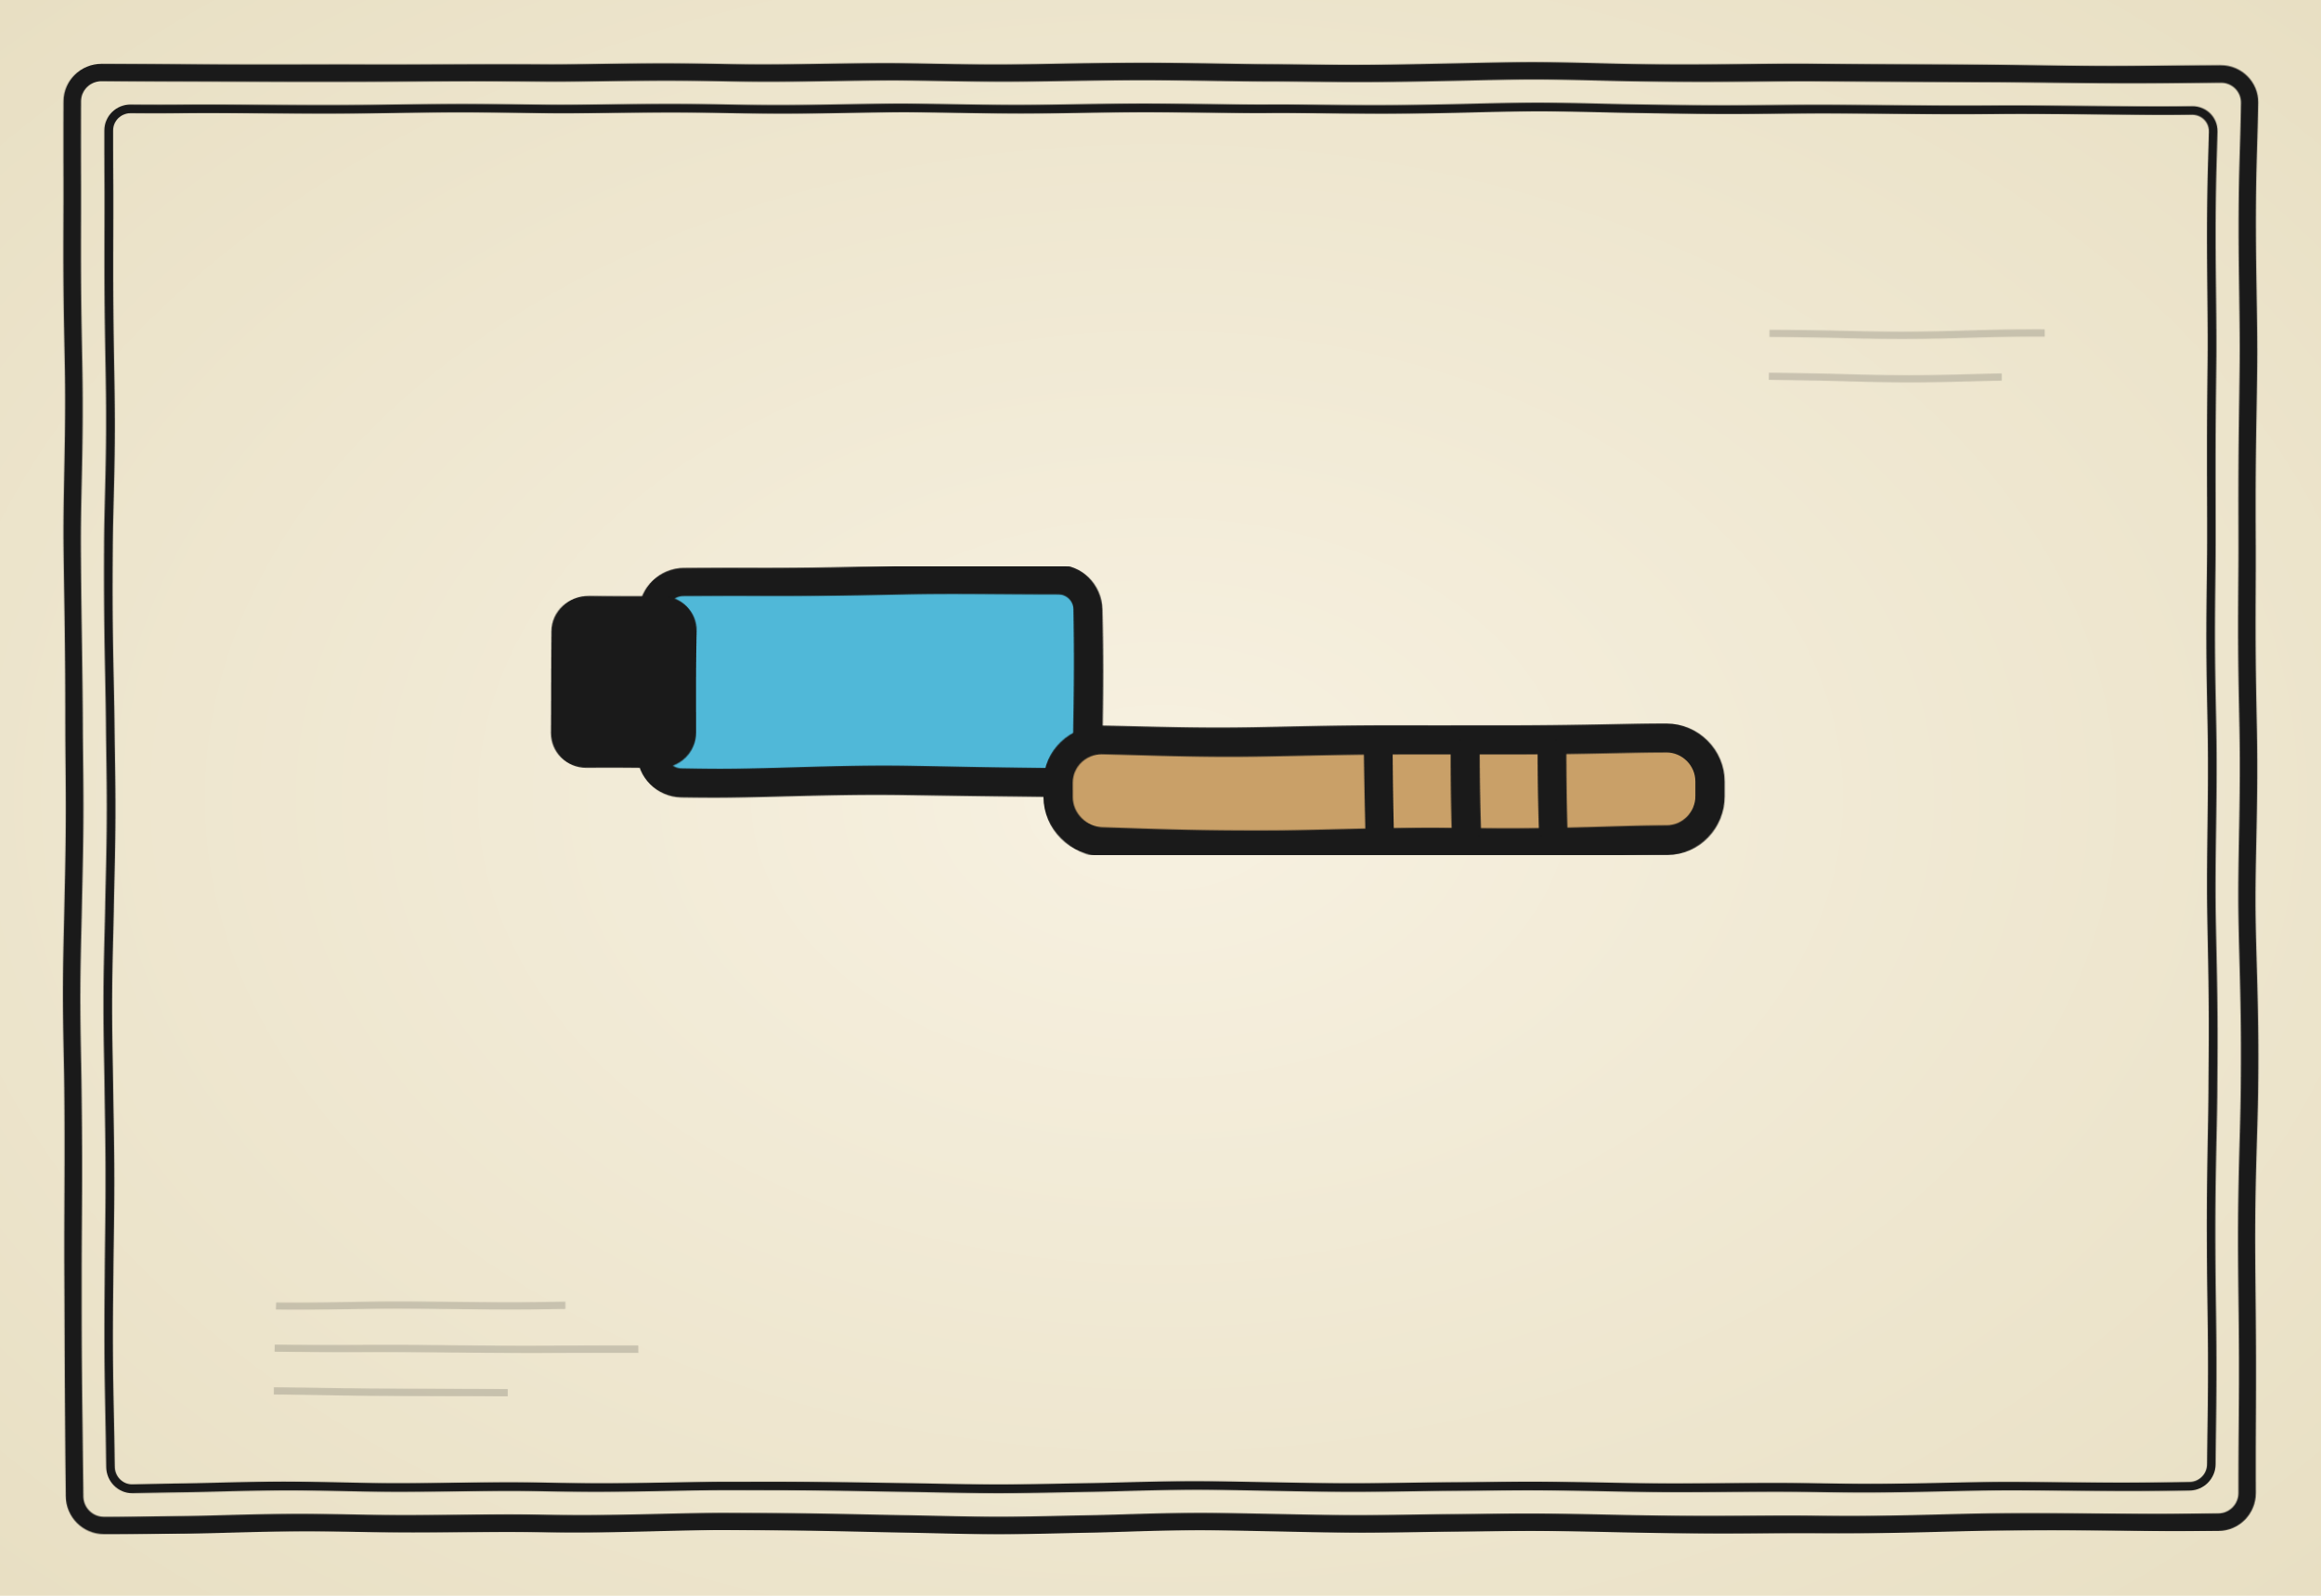
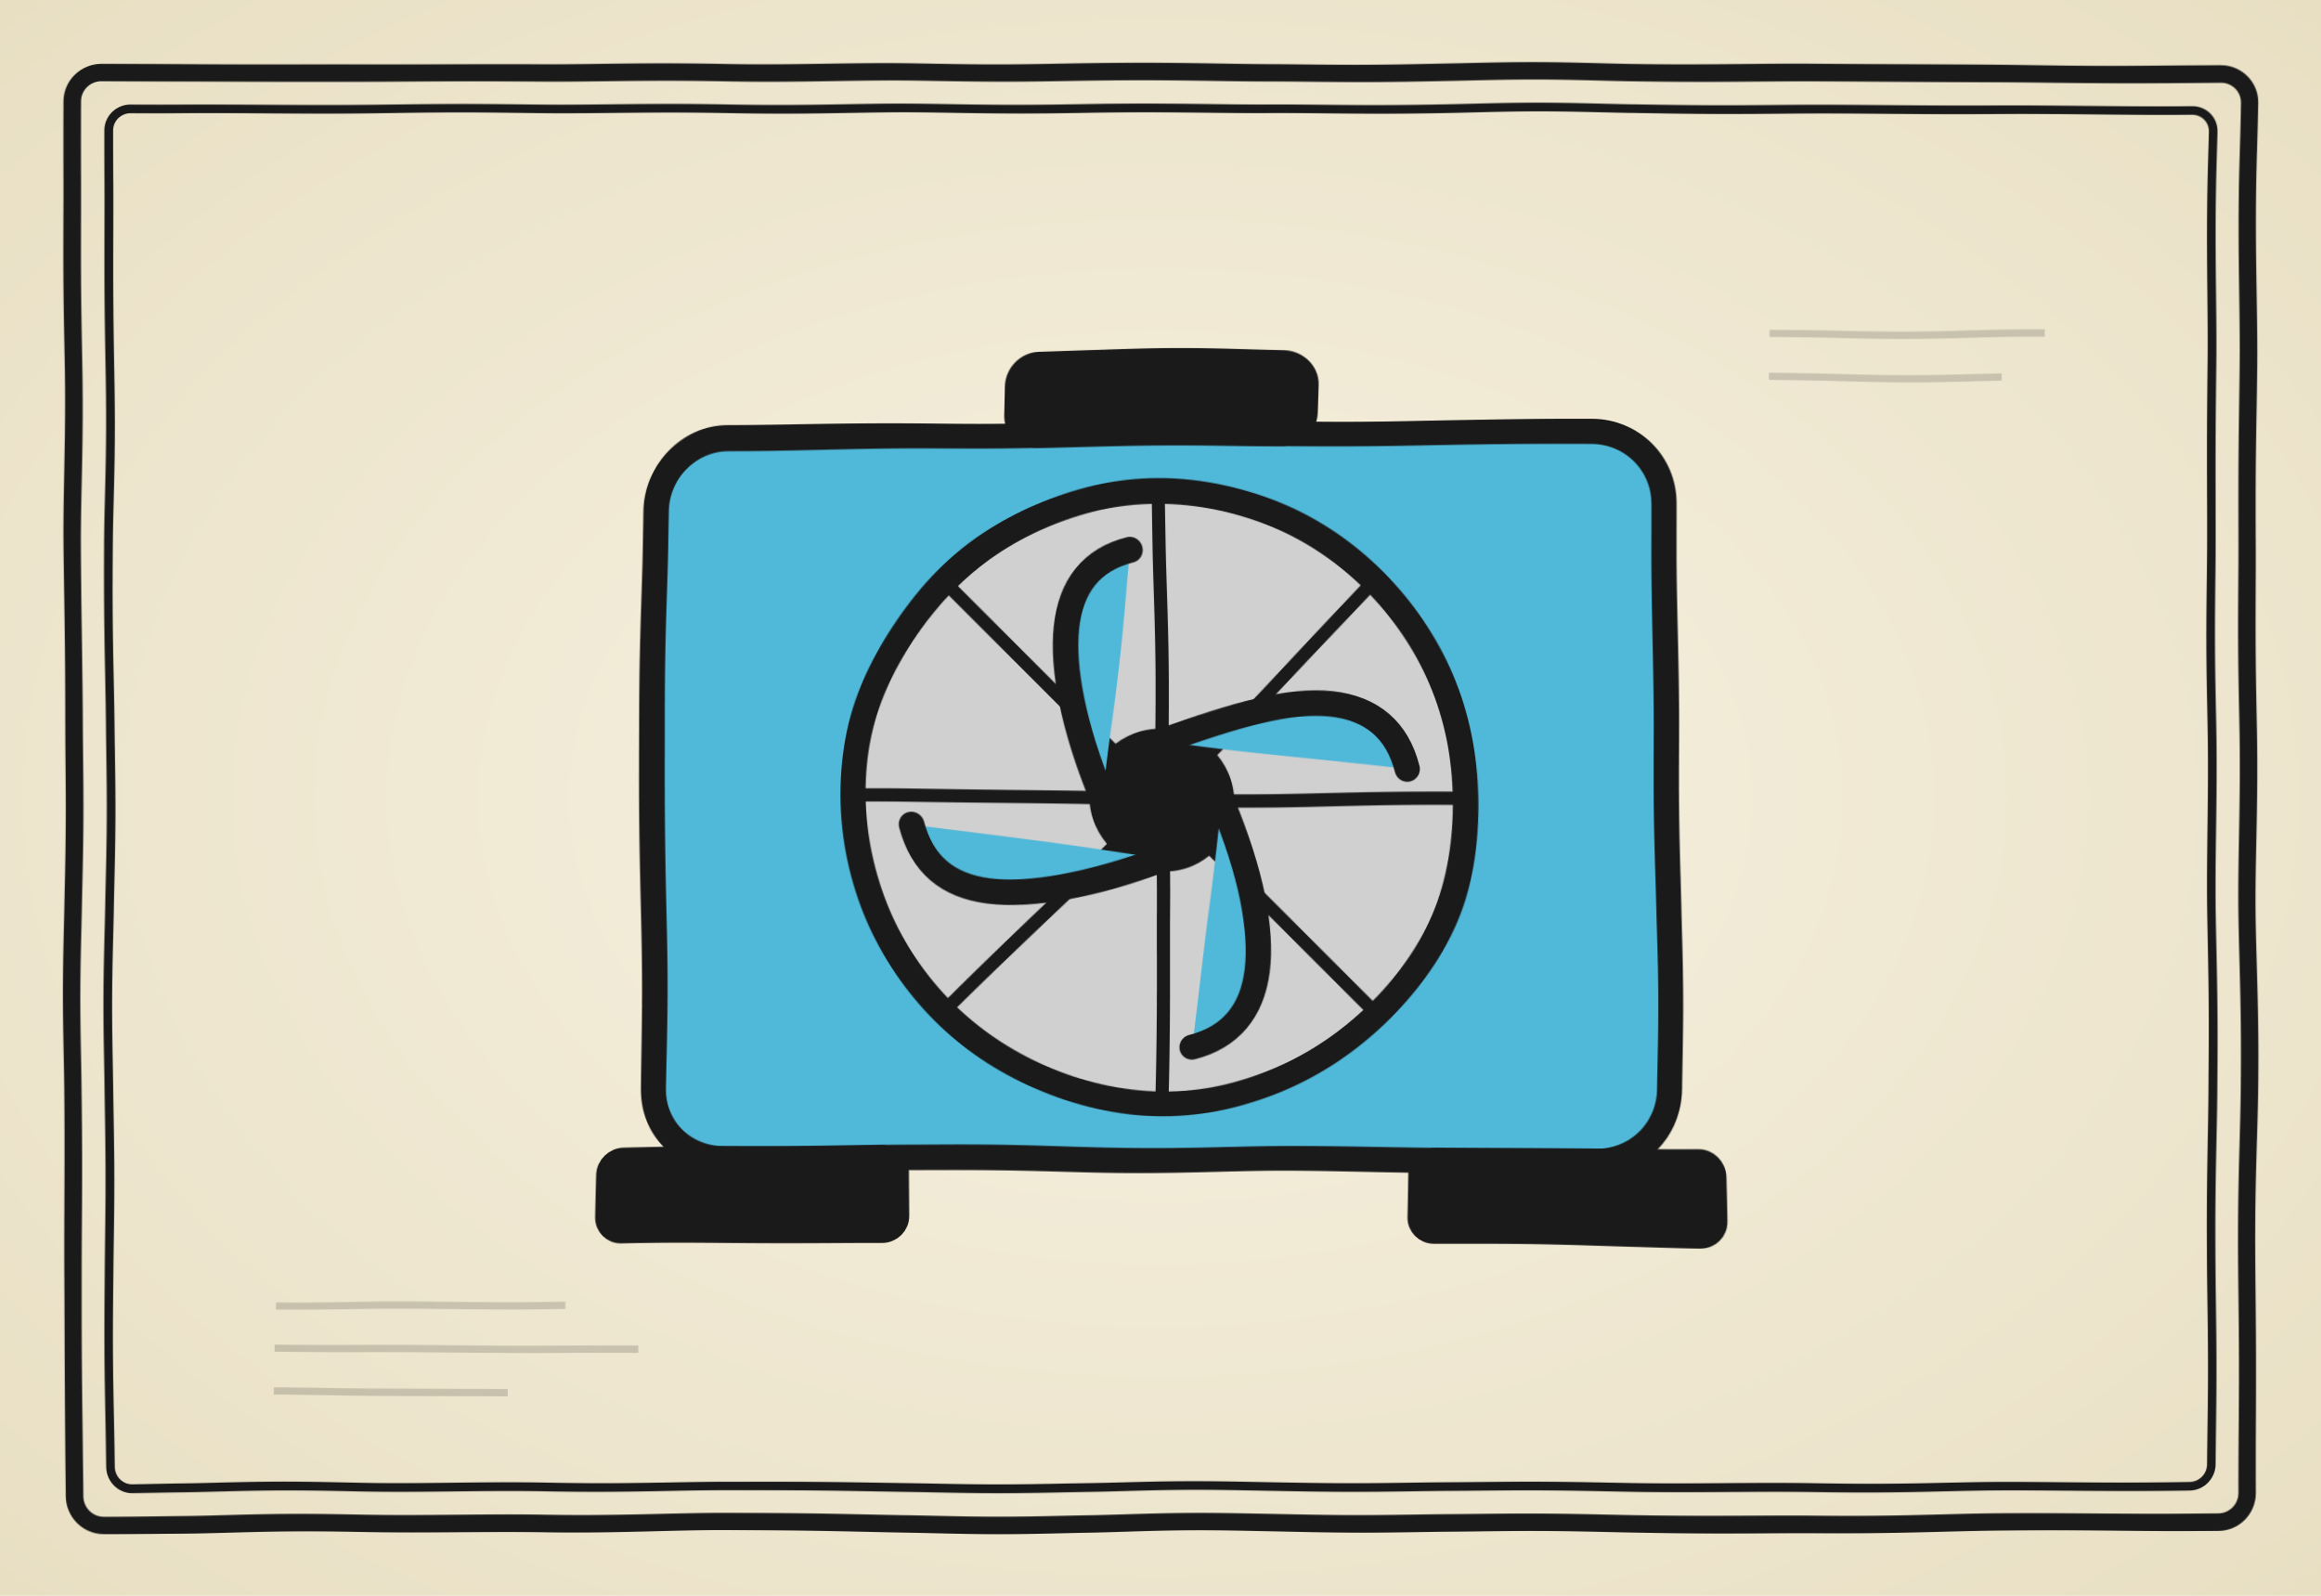
<svg xmlns="http://www.w3.org/2000/svg" viewBox="0 0 320 220" role="img" aria-label="der Überdrucklüfter">
  <defs>
    <radialGradient id="paper" cx="50%" cy="50%" r="70%">
      <stop offset="0%" stop-color="#f7f1e1" />
      <stop offset="100%" stop-color="#e8dfc3" />
    </radialGradient>
    <filter id="sketch" x="-5%" y="-5%" width="110%" height="110%">
      <feTurbulence type="fractalNoise" baseFrequency="0.02" numOctaves="2" seed="201" />
      <feDisplacementMap in="SourceGraphic" scale="1.8" />
    </filter>
    <filter id="sketchLight" x="-5%" y="-5%" width="110%" height="110%">
      <feTurbulence type="fractalNoise" baseFrequency="0.04" numOctaves="1" seed="204" />
      <feDisplacementMap in="SourceGraphic" scale="1.1" />
    </filter>
  </defs>
  <rect width="320" height="220" fill="url(#paper)" />
  <g fill="none" stroke="#1a1a1a" stroke-linecap="round" stroke-linejoin="round" filter="url(#sketchLight)">
    <rect x="10" y="10" width="300" height="200" stroke-width="2.4" rx="4" />
    <rect x="15" y="15" width="290" height="190" stroke-width="1.2" rx="3" />
  </g>
  <g stroke="#1a1a1a" stroke-width="1" opacity="0.18" filter="url(#sketchLight)">
    <line x1="38" y1="180" x2="78" y2="180" />
    <line x1="38" y1="186" x2="88" y2="186" />
    <line x1="38" y1="192" x2="70" y2="192" />
    <line x1="244" y1="46" x2="282" y2="46" />
    <line x1="244" y1="52" x2="276" y2="52" />
  </g>
  <g filter="url(#sketch)">
-     <g stroke="#1a1a1a" stroke-width="4" stroke-linejoin="round" stroke-linecap="round" fill="#50b8d8">
-       <rect x="90" y="80" width="60" height="28" rx="4" />
-       <rect x="78" y="84" width="16" height="20" rx="3" fill="#1a1a1a" />
-       <rect x="146" y="102" width="90" height="14" rx="6" fill="#c9a068" />
-       <line x1="190" y1="104" x2="190" y2="114" />
-       <line x1="202" y1="104" x2="202" y2="114" />
-       <line x1="214" y1="104" x2="214" y2="114" />
+     <g stroke="#1a1a1a" stroke-width="3.5" stroke-linejoin="round" stroke-linecap="round">
+       <rect x="90" y="60" width="140" height="100" rx="10" fill="#50b8d8" />
+       <rect x="84" y="160" width="40" height="10" rx="2" fill="#1a1a1a" />
+       <rect x="196" y="160" width="40" height="10" rx="2" fill="#1a1a1a" />
+       <circle cx="160" cy="110" r="42" fill="#d0d0d0" />
+       <line x1="118" y1="110" x2="202" y2="110" stroke-width="1.8" />
+       <line x1="160" y1="68" x2="160" y2="152" stroke-width="1.8" />
+       <line x1="130" y1="80" x2="190" y2="140" stroke-width="1.8" />
+       <line x1="130" y1="140" x2="190" y2="80" stroke-width="1.8" />
+       <circle cx="160" cy="110" r="8" fill="#1a1a1a" />
+       <path d="M 160 102 Q 190 90 194 106" fill="#50b8d8" />
+       <path d="M 168 110 Q 180 140 164 144" fill="#50b8d8" />
+       <path d="M 160 118 Q 130 130 126 114" fill="#50b8d8" />
+       <path d="M 152 110 Q 140 80 156 76" fill="#50b8d8" />
+       <rect x="140" y="50" width="40" height="10" rx="3" fill="#1a1a1a" />
    </g>
  </g>
</svg>
